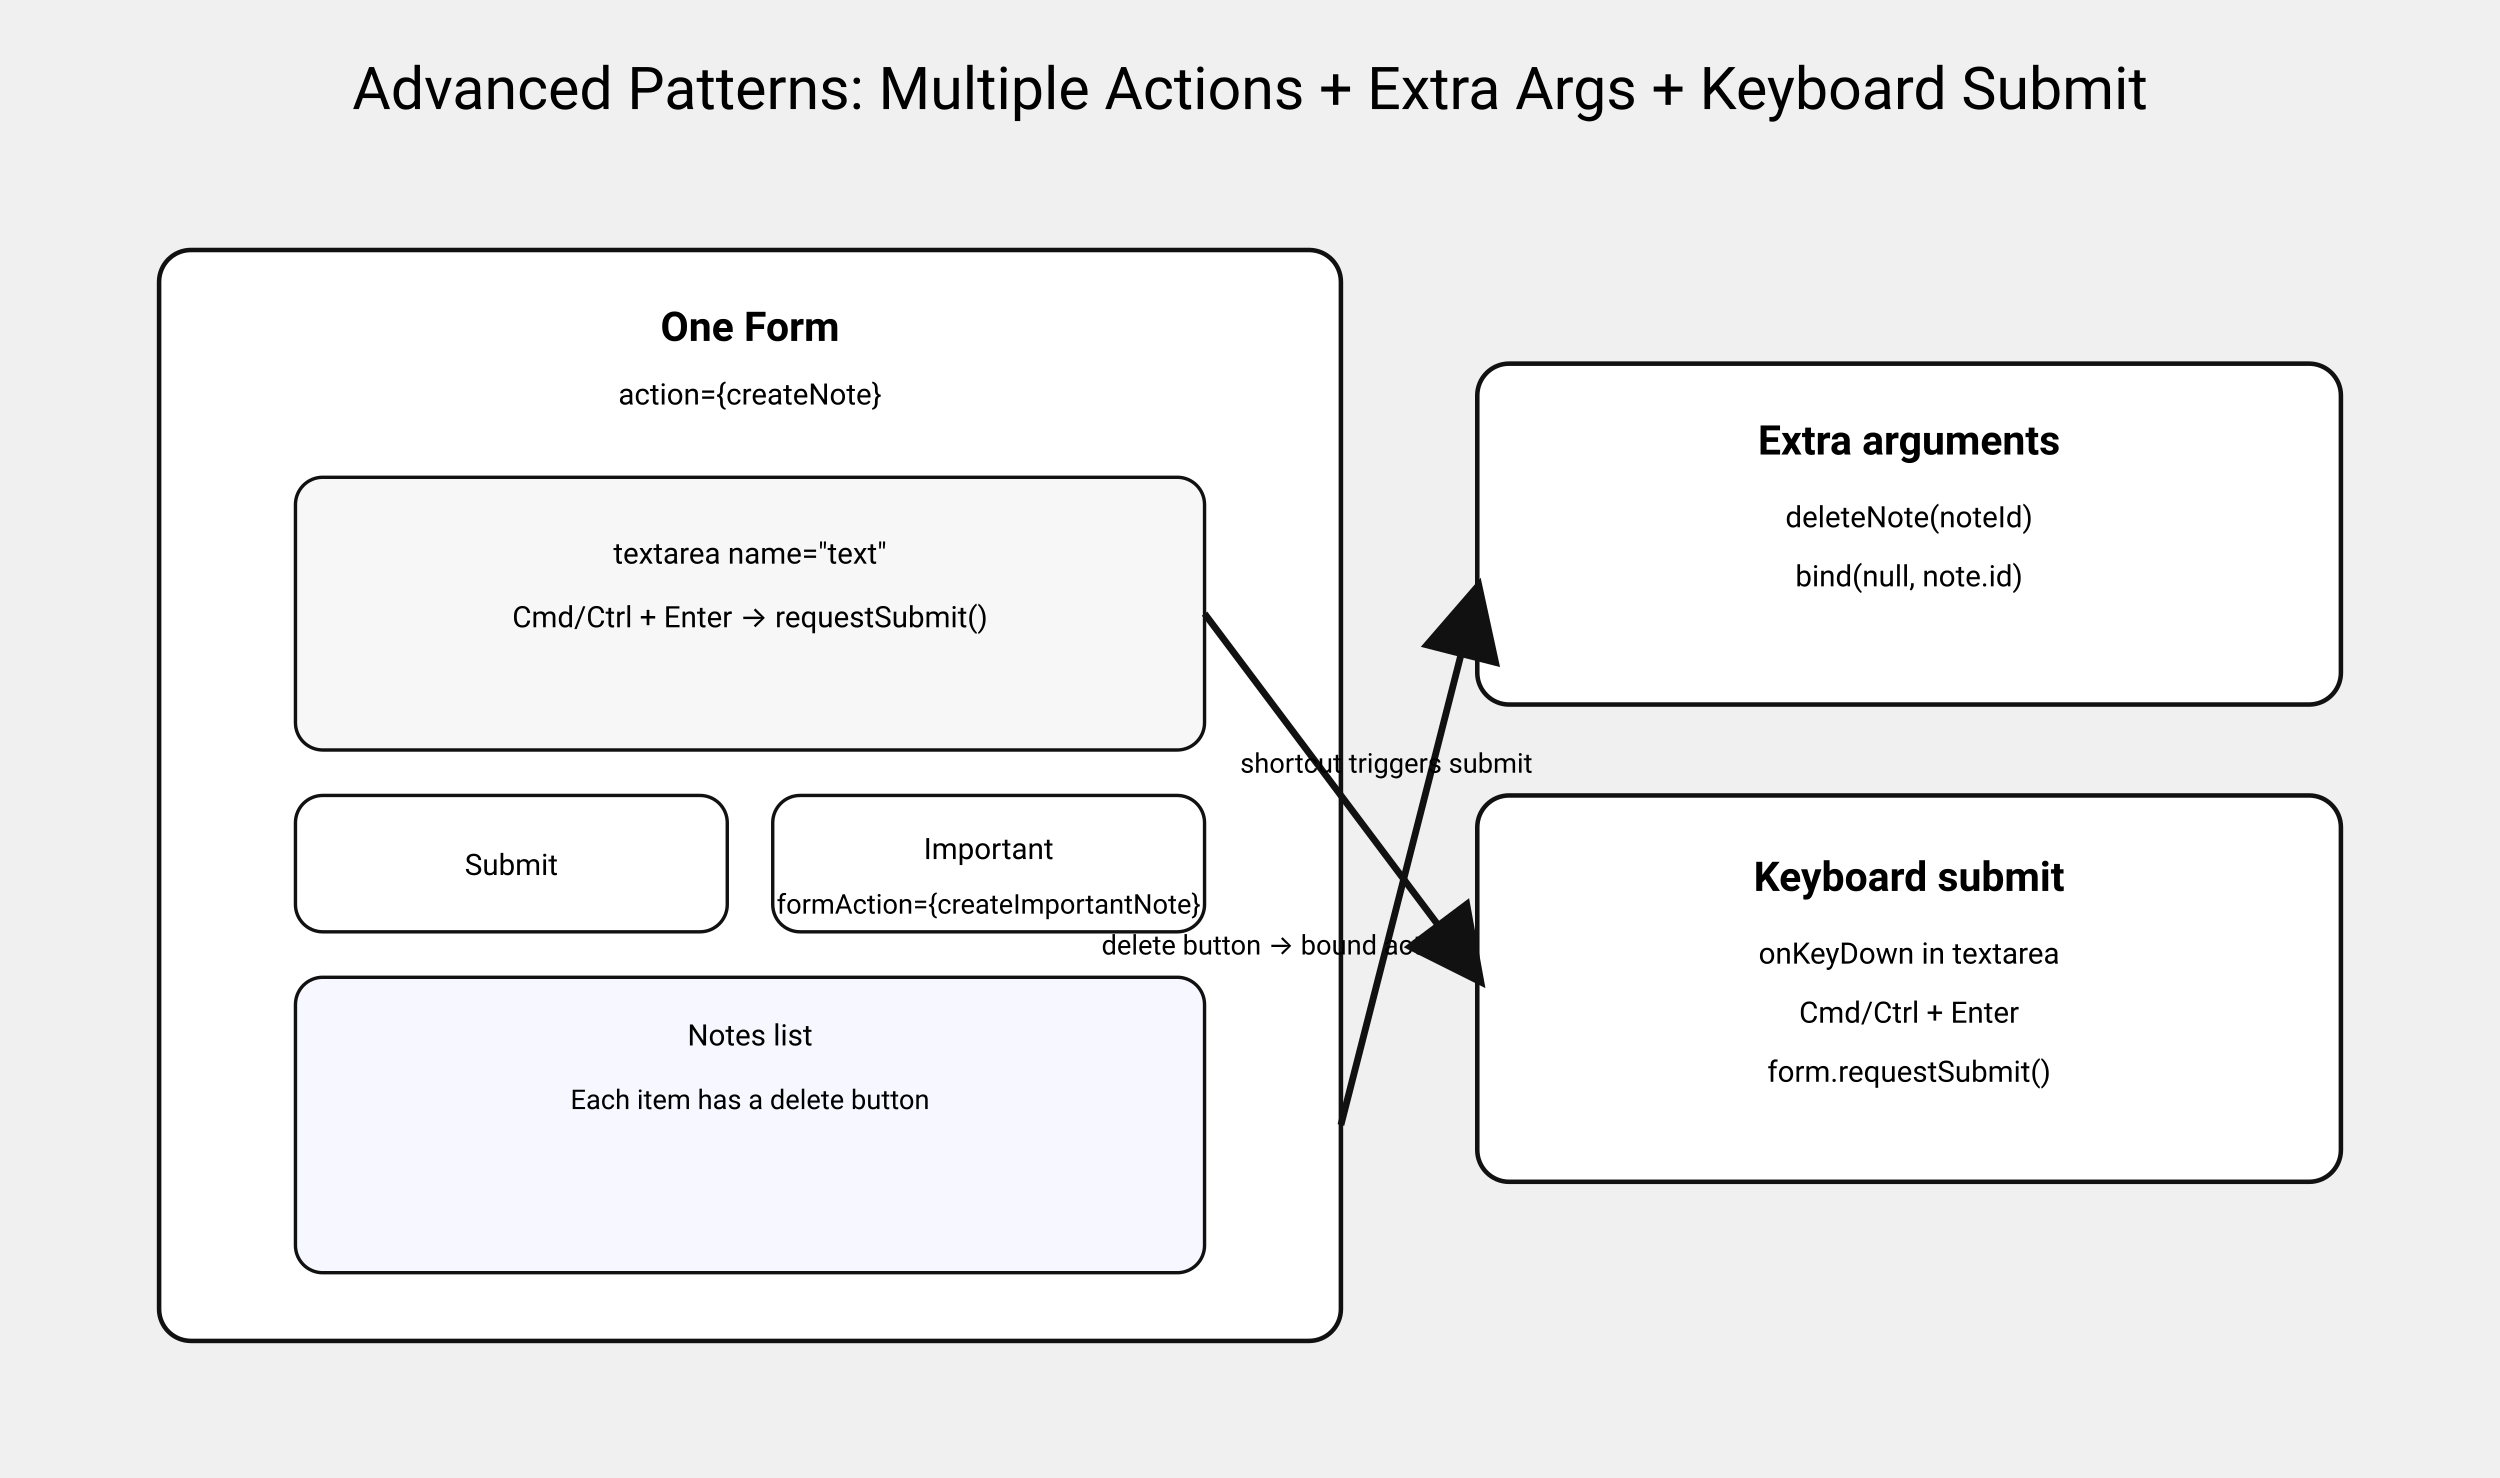
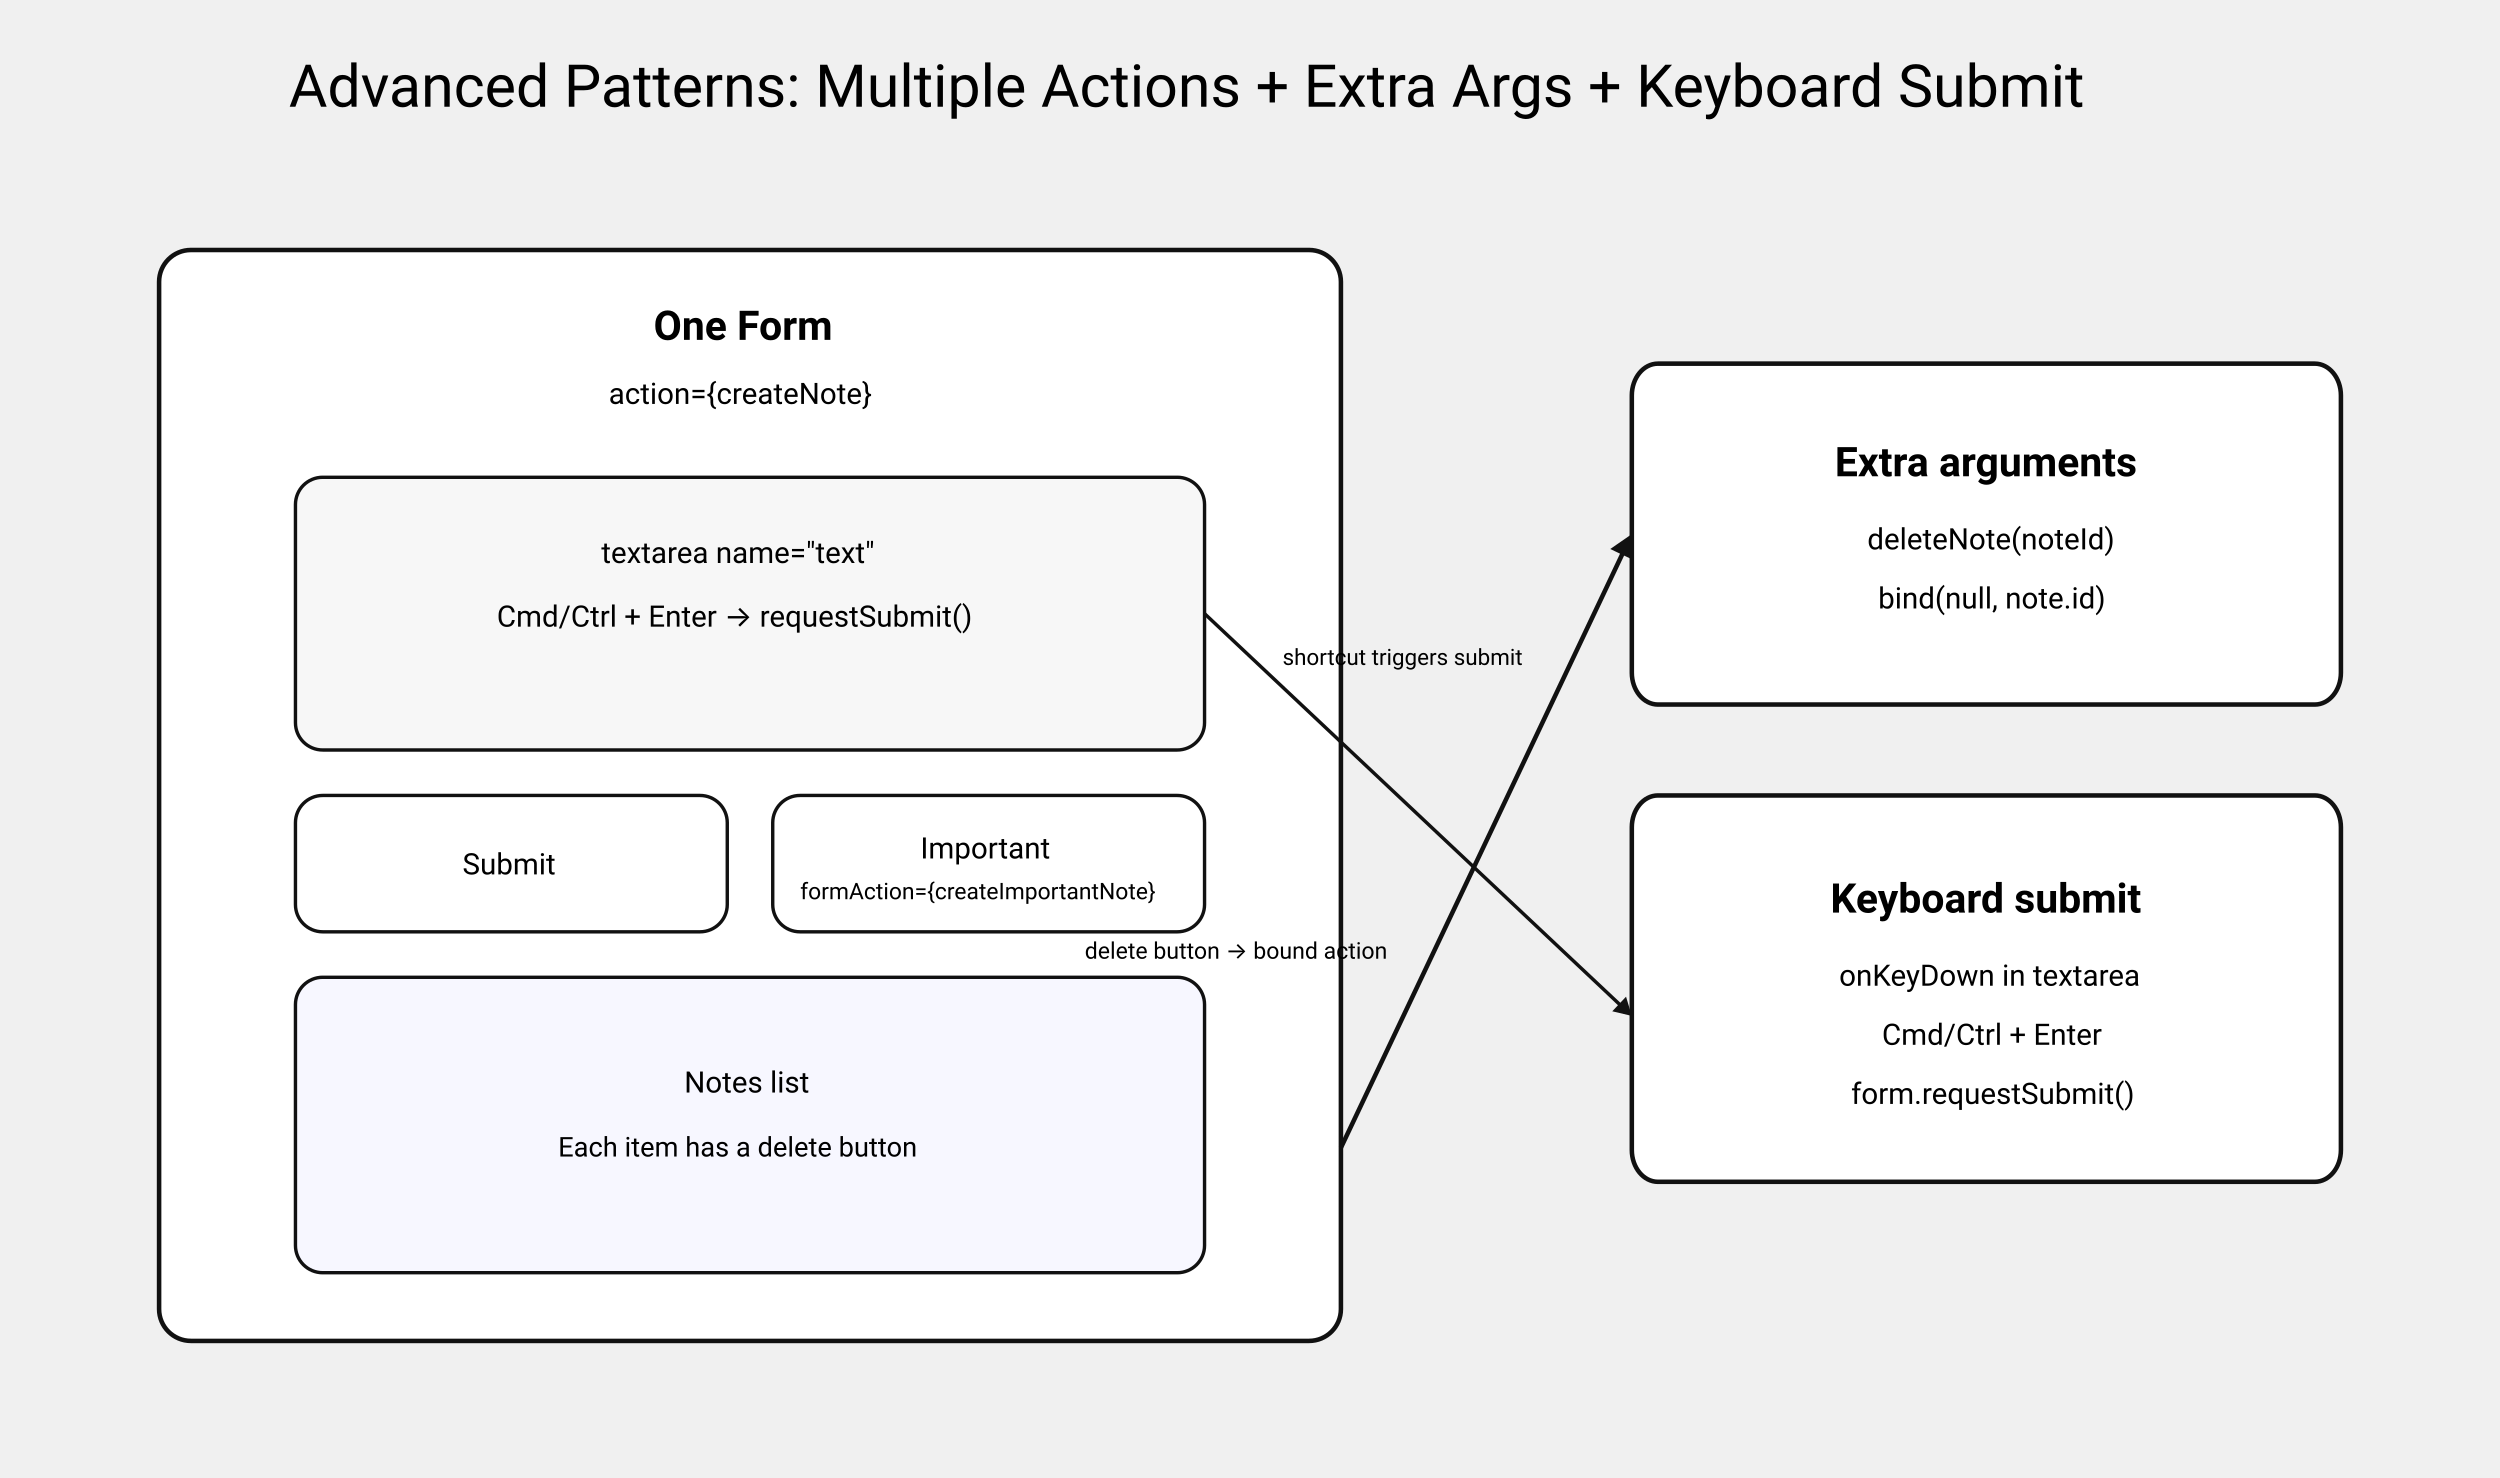
- <svg xmlns="http://www.w3.org/2000/svg" width="1100" height="650" viewBox="0 0 1100 650">
-   <defs>
-     <marker id="arrow" markerWidth="12" markerHeight="12" refX="10" refY="6" orient="auto">
-       <path d="M0,0 L12,6 L0,12 Z" fill="#111" />
-     </marker>
-   </defs>
-   <text x="550" y="48" text-anchor="middle" font-size="26" font-family="ui-sans-serif, system-ui, -apple-system, Segoe UI, Roboto">
-     Advanced Patterns: Multiple Actions + Extra Args + Keyboard Submit
+ <svg xmlns="http://www.w3.org/2000/svg" width="1100" height="650" viewBox="0 0 1100 650" fill="none">
+   <text fill="black" style="white-space: pre" xml:space="preserve" font-family="ui-sans-serif, system-ui, -apple-system, Segoe UI, Roboto" font-size="26" letter-spacing="0em">
+     <tspan x="127.106" y="46.955">Advanced Patterns: Multiple Actions + Extra Args + Keyboard Submit </tspan>
  </text>
-   <rect x="70" y="110" width="520" height="480" rx="14" fill="#fff" stroke="#111" stroke-width="2" />
-   <text x="330" y="150" text-anchor="middle" font-size="18" font-weight="700" font-family="ui-sans-serif, system-ui, -apple-system, Segoe UI, Roboto">One Form</text>
-   <text x="330" y="178" text-anchor="middle" font-size="13" font-family="ui-sans-serif, system-ui, -apple-system, Segoe UI, Roboto">action={createNote}</text>
-   <rect x="130" y="210" width="400" height="120" rx="12" fill="#f7f7f7" stroke="#111" stroke-width="1.5" />
-   <text x="330" y="248" text-anchor="middle" font-size="13" font-family="ui-sans-serif, system-ui, -apple-system, Segoe UI, Roboto">textarea name="text"</text>
-   <text x="330" y="276" text-anchor="middle" font-size="13" font-family="ui-sans-serif, system-ui, -apple-system, Segoe UI, Roboto">Cmd/Ctrl + Enter → requestSubmit()</text>
-   <rect x="130" y="350" width="190" height="60" rx="12" fill="#fff" stroke="#111" stroke-width="1.5" />
-   <text x="225" y="385" text-anchor="middle" font-size="13" font-family="ui-sans-serif, system-ui, -apple-system, Segoe UI, Roboto">Submit</text>
-   <rect x="340" y="350" width="190" height="60" rx="12" fill="#fff" stroke="#111" stroke-width="1.5" />
-   <text x="435" y="378" text-anchor="middle" font-size="13" font-family="ui-sans-serif, system-ui, -apple-system, Segoe UI, Roboto">Important</text>
-   <text x="435" y="402" text-anchor="middle" font-size="12" font-family="ui-sans-serif, system-ui, -apple-system, Segoe UI, Roboto">formAction={createImportantNote}</text>
-   <rect x="130" y="430" width="400" height="130" rx="12" fill="#f7f7ff" stroke="#111" stroke-width="1.5" />
-   <text x="330" y="460" text-anchor="middle" font-size="13" font-family="ui-sans-serif, system-ui, -apple-system, Segoe UI, Roboto">Notes list</text>
-   <text x="330" y="488" text-anchor="middle" font-size="12" font-family="ui-sans-serif, system-ui, -apple-system, Segoe UI, Roboto">Each item has a delete button</text>
-   <rect x="650" y="160" width="380" height="150" rx="14" fill="#fff" stroke="#111" stroke-width="2" />
-   <text x="840" y="200" text-anchor="middle" font-size="18" font-weight="700" font-family="ui-sans-serif, system-ui, -apple-system, Segoe UI, Roboto">Extra arguments</text>
-   <text x="840" y="232" text-anchor="middle" font-size="13" font-family="ui-sans-serif, system-ui, -apple-system, Segoe UI, Roboto">deleteNote(noteId)</text>
-   <text x="840" y="258" text-anchor="middle" font-size="13" font-family="ui-sans-serif, system-ui, -apple-system, Segoe UI, Roboto">bind(null, note.id)</text>
-   <line x1="590" y1="495" x2="650" y2="260" stroke="#111" stroke-width="3" marker-end="url(#arrow)" />
-   <text x="642" y="420" text-anchor="end" font-size="12" font-family="ui-sans-serif, system-ui, -apple-system, Segoe UI, Roboto">delete button → bound action</text>
-   <rect x="650" y="350" width="380" height="170" rx="14" fill="#fff" stroke="#111" stroke-width="2" />
-   <text x="840" y="392" text-anchor="middle" font-size="18" font-weight="700" font-family="ui-sans-serif, system-ui, -apple-system, Segoe UI, Roboto">Keyboard submit</text>
-   <text x="840" y="424" text-anchor="middle" font-size="13" font-family="ui-sans-serif, system-ui, -apple-system, Segoe UI, Roboto">onKeyDown in textarea</text>
-   <text x="840" y="450" text-anchor="middle" font-size="13" font-family="ui-sans-serif, system-ui, -apple-system, Segoe UI, Roboto">Cmd/Ctrl + Enter</text>
-   <text x="840" y="476" text-anchor="middle" font-size="13" font-family="ui-sans-serif, system-ui, -apple-system, Segoe UI, Roboto">form.requestSubmit()</text>
-   <line x1="530" y1="270" x2="650" y2="430" stroke="#111" stroke-width="3" marker-end="url(#arrow)" />
-   <text x="610" y="340" text-anchor="middle" font-size="12" font-family="ui-sans-serif, system-ui, -apple-system, Segoe UI, Roboto">shortcut triggers submit</text>
+   <path d="M576 110H84C76.268 110 70 116.268 70 124V576C70 583.732 76.268 590 84 590H576C583.732 590 590 583.732 590 576V124C590 116.268 583.732 110 576 110Z" fill="white" stroke="#111111" stroke-width="2" />
+   <text fill="black" style="white-space: pre" xml:space="preserve" font-family="ui-sans-serif, system-ui, -apple-system, Segoe UI, Roboto" font-size="18" font-weight="bold" letter-spacing="0em">
+     <tspan x="287.584" y="149.545">One Form</tspan>
+   </text>
+   <text fill="black" style="white-space: pre" xml:space="preserve" font-family="ui-sans-serif, system-ui, -apple-system, Segoe UI, Roboto" font-size="13" letter-spacing="0em">
+     <tspan x="267.831" y="177.727">action={createNote}</tspan>
+   </text>
+   <path d="M518 210H142C135.373 210 130 215.373 130 222V318C130 324.627 135.373 330 142 330H518C524.627 330 530 324.627 530 318V222C530 215.373 524.627 210 518 210Z" fill="#F7F7F7" stroke="#111111" stroke-width="1.5" />
+   <text fill="black" style="white-space: pre" xml:space="preserve" font-family="ui-sans-serif, system-ui, -apple-system, Segoe UI, Roboto" font-size="13" letter-spacing="0em">
+     <tspan x="264.562" y="247.727">textarea name="text"</tspan>
+   </text>
+   <text fill="black" style="white-space: pre" xml:space="preserve" font-family="ui-sans-serif, system-ui, -apple-system, Segoe UI, Roboto" font-size="13" letter-spacing="0em">
+     <tspan x="218.611" y="275.727">Cmd/Ctrl + Enter → requestSubmit()</tspan>
+   </text>
+   <path d="M308 350H142C135.373 350 130 355.373 130 362V398C130 404.627 135.373 410 142 410H308C314.627 410 320 404.627 320 398V362C320 355.373 314.627 350 308 350Z" fill="white" stroke="#111111" stroke-width="1.5" />
+   <text fill="black" style="white-space: pre" xml:space="preserve" font-family="ui-sans-serif, system-ui, -apple-system, Segoe UI, Roboto" font-size="13" letter-spacing="0em">
+     <tspan x="203.488" y="384.727">Submit</tspan>
+   </text>
+   <path d="M518 350H352C345.373 350 340 355.373 340 362V398C340 404.627 345.373 410 352 410H518C524.627 410 530 404.627 530 398V362C530 355.373 524.627 350 518 350Z" fill="white" stroke="#111111" stroke-width="1.5" />
+   <text fill="black" style="white-space: pre" xml:space="preserve" font-family="ui-sans-serif, system-ui, -apple-system, Segoe UI, Roboto" font-size="13" letter-spacing="0em">
+     <tspan x="404.963" y="377.727">Important</tspan>
+   </text>
+   <text fill="black" style="white-space: pre" xml:space="preserve" font-family="ui-sans-serif, system-ui, -apple-system, Segoe UI, Roboto" font-size="10.061" letter-spacing="0em">
+     <tspan x="352.074" y="395.658">formAction={createImportantNote}</tspan>
+   </text>
+   <path d="M518 430H142C135.373 430 130 435.373 130 442V548C130 554.627 135.373 560 142 560H518C524.627 560 530 554.627 530 548V442C530 435.373 524.627 430 518 430Z" fill="#F7F7FF" stroke="#111111" stroke-width="1.5" />
+   <text fill="black" style="white-space: pre" xml:space="preserve" font-family="ui-sans-serif, system-ui, -apple-system, Segoe UI, Roboto" font-size="13" letter-spacing="0em">
+     <tspan x="301.055" y="480.727">Notes list</tspan>
+   </text>
+   <text fill="black" style="white-space: pre" xml:space="preserve" font-family="ui-sans-serif, system-ui, -apple-system, Segoe UI, Roboto" font-size="12" letter-spacing="0em">
+     <tspan x="245.584" y="508.864">Each item has a delete button</tspan>
+   </text>
+   <path d="M1018.51 160H729.495C723.146 160 718 166.268 718 174V296C718 303.732 723.146 310 729.495 310H1018.51C1024.85 310 1030 303.732 1030 296V174C1030 166.268 1024.85 160 1018.51 160Z" fill="white" stroke="#111111" stroke-width="2" />
+   <text fill="black" style="white-space: pre" xml:space="preserve" font-family="ui-sans-serif, system-ui, -apple-system, Segoe UI, Roboto" font-size="18" font-weight="bold" letter-spacing="0em">
+     <tspan x="807.332" y="209.545">Extra arguments</tspan>
+   </text>
+   <text fill="black" style="white-space: pre" xml:space="preserve" font-family="ui-sans-serif, system-ui, -apple-system, Segoe UI, Roboto" font-size="13" letter-spacing="0em">
+     <tspan x="821.614" y="241.727">deleteNote(noteId)</tspan>
+   </text>
+   <text fill="black" style="white-space: pre" xml:space="preserve" font-family="ui-sans-serif, system-ui, -apple-system, Segoe UI, Roboto" font-size="13" letter-spacing="0em">
+     <tspan x="826.4" y="267.727">bind(null, note.id)</tspan>
+   </text>
+   <text fill="black" style="white-space: pre" xml:space="preserve" font-family="ui-sans-serif, system-ui, -apple-system, Segoe UI, Roboto" font-size="10.154" letter-spacing="0em">
+     <tspan x="477.291" y="421.845">delete button → bound action</tspan>
+   </text>
+   <path d="M1018.51 350H729.495C723.146 350 718 356.268 718 364V506C718 513.732 723.146 520 729.495 520H1018.51C1024.85 520 1030 513.732 1030 506V364C1030 356.268 1024.85 350 1018.51 350Z" fill="white" stroke="#111111" stroke-width="2" />
+   <text fill="black" style="white-space: pre" xml:space="preserve" font-family="ui-sans-serif, system-ui, -apple-system, Segoe UI, Roboto" font-size="18" font-weight="bold" letter-spacing="0em">
+     <tspan x="805.381" y="401.545">Keyboard submit</tspan>
+   </text>
+   <text fill="black" style="white-space: pre" xml:space="preserve" font-family="ui-sans-serif, system-ui, -apple-system, Segoe UI, Roboto" font-size="13" letter-spacing="0em">
+     <tspan x="809.23" y="433.727">onKeyDown in textarea</tspan>
+   </text>
+   <text fill="black" style="white-space: pre" xml:space="preserve" font-family="ui-sans-serif, system-ui, -apple-system, Segoe UI, Roboto" font-size="13" letter-spacing="0em">
+     <tspan x="828.063" y="459.727">Cmd/Ctrl + Enter</tspan>
+   </text>
+   <text fill="black" style="white-space: pre" xml:space="preserve" font-family="ui-sans-serif, system-ui, -apple-system, Segoe UI, Roboto" font-size="13" letter-spacing="0em">
+     <tspan x="814.473" y="485.727">form.requestSubmit()</tspan>
+   </text>
+   <text fill="black" style="white-space: pre" xml:space="preserve" font-family="ui-sans-serif, system-ui, -apple-system, Segoe UI, Roboto" font-size="9.854" letter-spacing="0em">
+     <tspan x="564.325" y="292.583">shortcut triggers submit</tspan>
+   </text>
+   <path d="M718 235L708.499 241.563L718.933 246.509L718 235ZM590 505L590.904 505.428L715.048 243.561L714.145 243.132L713.241 242.704L589.096 504.572L590 505Z" fill="#111111" />
+   <path d="M718 447L715.456 438.535L709.397 444.97L718 447ZM530 270L529.475 270.557L712.459 442.835L712.984 442.277L713.508 441.72L530.525 269.443L530 270Z" fill="#111111" />
</svg>
